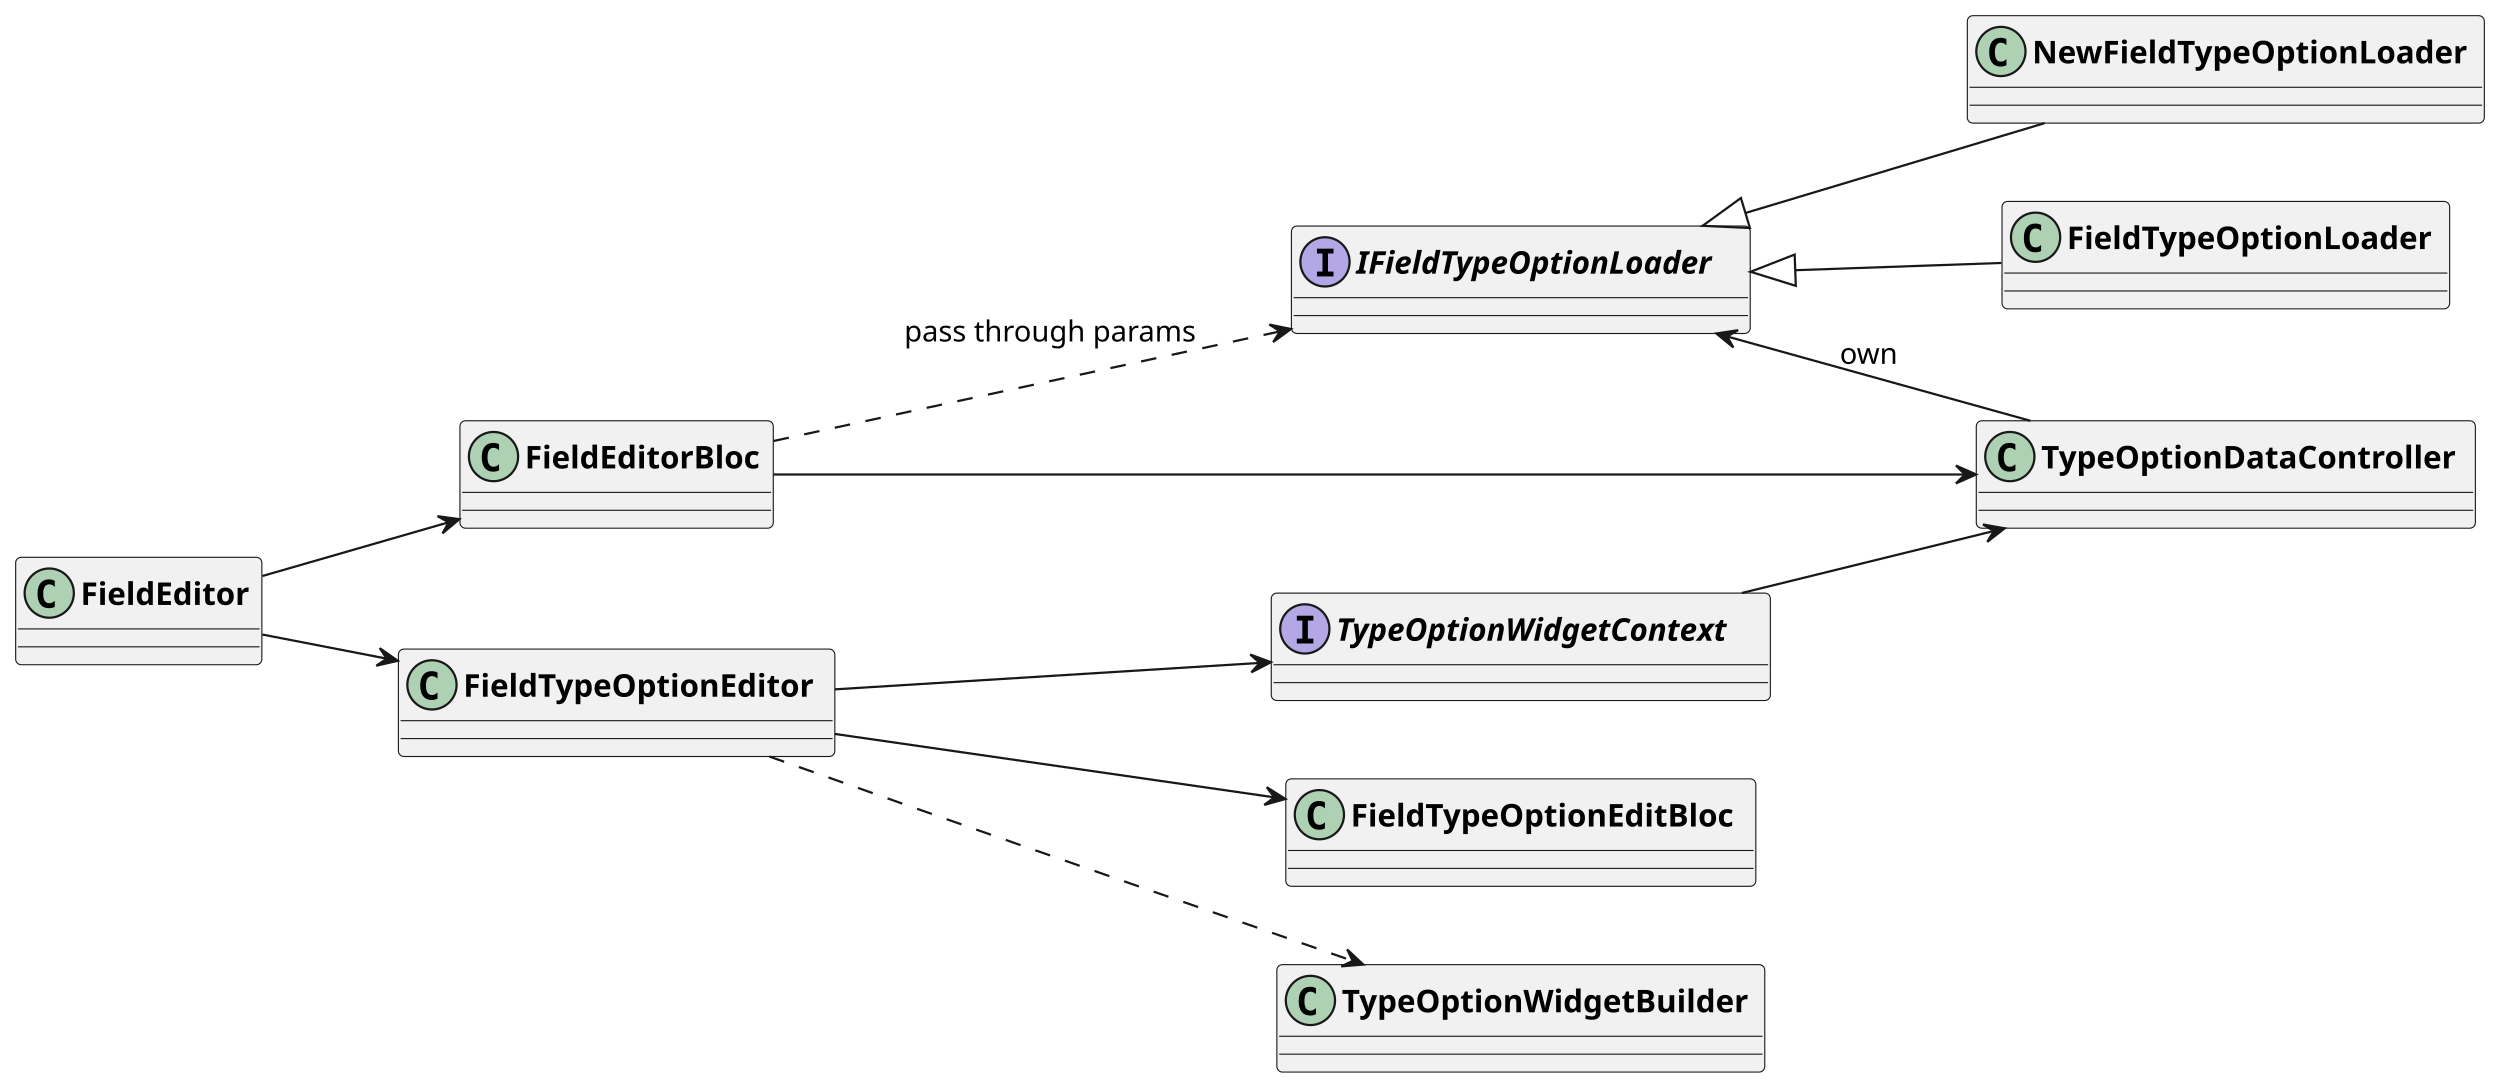
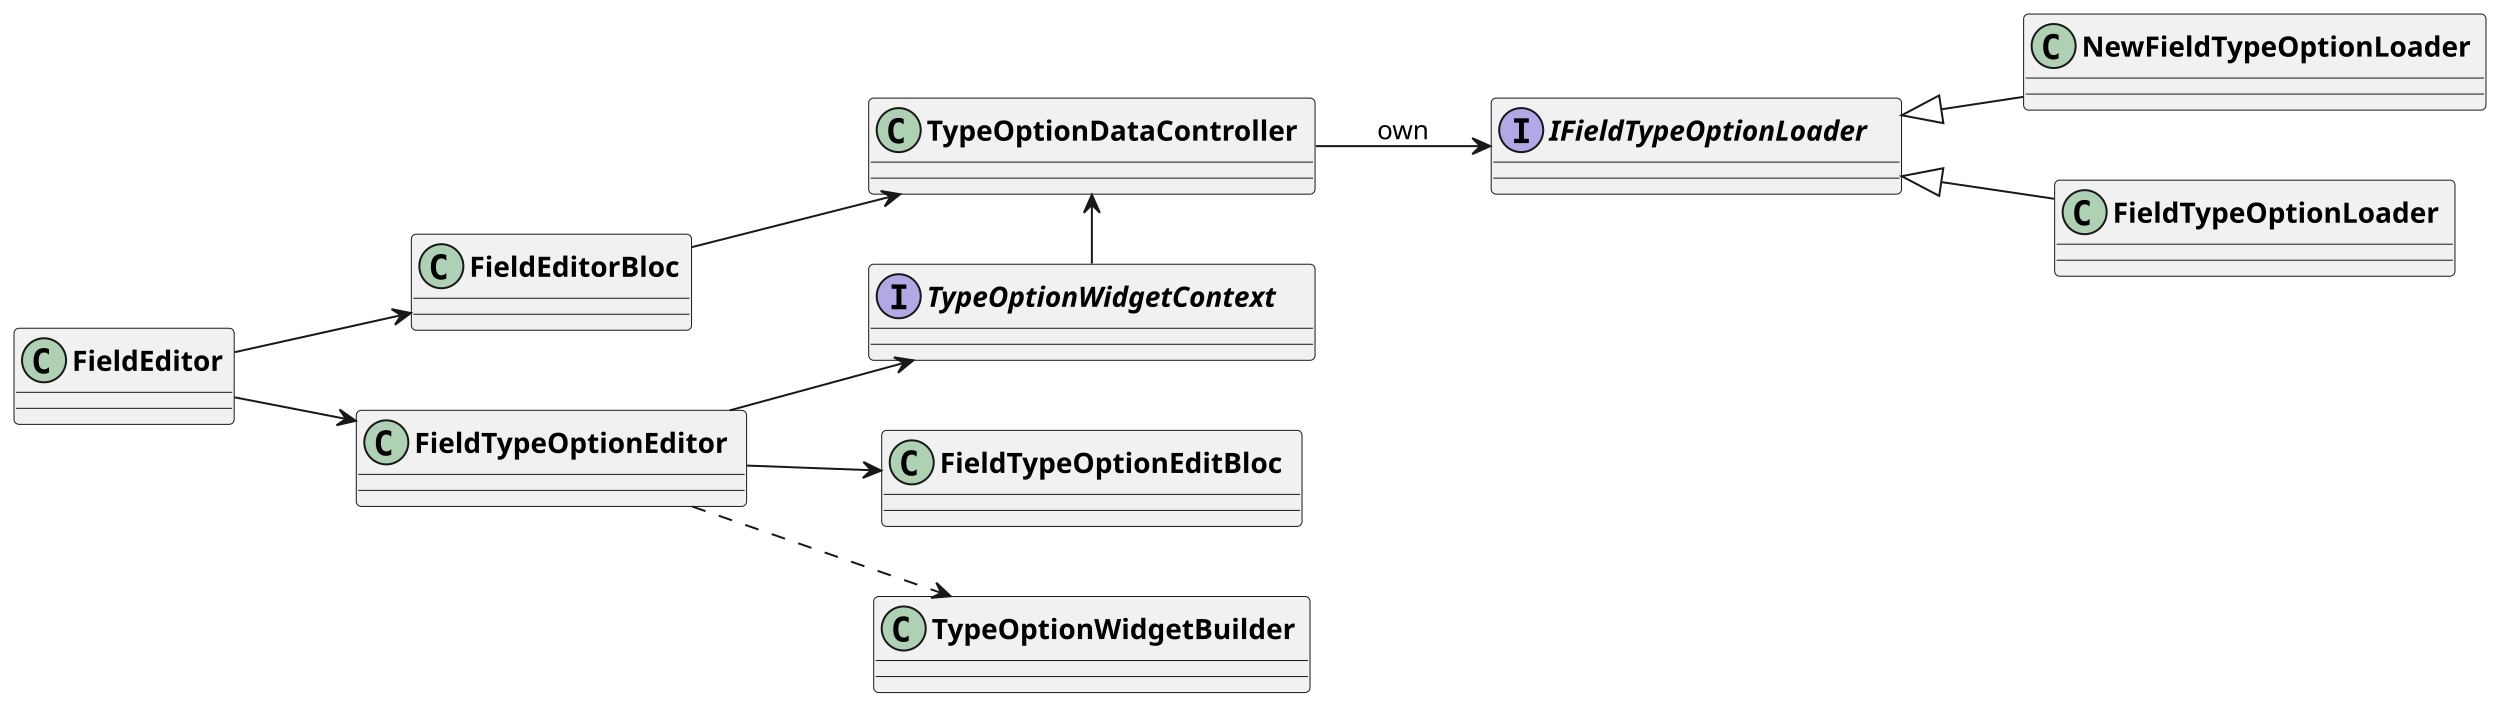
- <svg xmlns="http://www.w3.org/2000/svg" contentStyleType="text/css" height="486px" preserveAspectRatio="none" style="width:1117px;height:486px;background:#FFFFFF;" version="1.1" viewBox="0 0 1117 486" width="1117px" zoomAndPan="magnify">
+ <svg xmlns="http://www.w3.org/2000/svg" contentStyleType="text/css" height="353px" preserveAspectRatio="none" style="width:1249px;height:353px;background:#FFFFFF;" version="1.1" viewBox="0 0 1249 353" width="1249px" zoomAndPan="magnify">
  <defs />
  <g>
    <g id="elem_IFieldTypeOptionLoader">
-       <rect codeLine="6" fill="#F1F1F1" height="48" id="IFieldTypeOptionLoader" rx="2.5" ry="2.5" style="stroke:#181818;stroke-width:0.5;" width="205" x="577" y="101" />
-       <ellipse cx="592" cy="117" fill="#B4A7E5" rx="11" ry="11" style="stroke:#181818;stroke-width:1.0;" />
-       <path d="M588.428,113.265 L588.428,111.107 L595.807,111.107 L595.807,113.265 L593.342,113.265 L593.342,121.342 L595.807,121.342 L595.807,123.5 L588.428,123.5 L588.428,121.342 L590.893,121.342 L590.893,113.265 Z " fill="#000000" />
-       <text fill="#000000" font-family="sans-serif" font-size="14" font-style="italic" font-weight="bold" lengthAdjust="spacing" textLength="173" x="606" y="122.291">IFieldTypeOptionLoader</text>
-       <line style="stroke:#181818;stroke-width:0.5;" x1="578" x2="781" y1="133" y2="133" />
-       <line style="stroke:#181818;stroke-width:0.5;" x1="578" x2="781" y1="141" y2="141" />
+       <rect codeLine="6" fill="#F1F1F1" height="48" id="IFieldTypeOptionLoader" rx="2.5" ry="2.5" style="stroke:#181818;stroke-width:0.5;" width="205" x="745" y="49" />
+       <ellipse cx="760" cy="65" fill="#B4A7E5" rx="11" ry="11" style="stroke:#181818;stroke-width:1.0;" />
+       <path d="M756.428,61.265 L756.428,59.107 L763.807,59.107 L763.807,61.265 L761.342,61.265 L761.342,69.342 L763.807,69.342 L763.807,71.5 L756.428,71.5 L756.428,69.342 L758.893,69.342 L758.893,61.265 Z " fill="#000000" />
+       <text fill="#000000" font-family="sans-serif" font-size="14" font-style="italic" font-weight="bold" lengthAdjust="spacing" textLength="173" x="774" y="70.291">IFieldTypeOptionLoader</text>
+       <line style="stroke:#181818;stroke-width:0.5;" x1="746" x2="949" y1="81" y2="81" />
+       <line style="stroke:#181818;stroke-width:0.5;" x1="746" x2="949" y1="89" y2="89" />
    </g>
    <g id="elem_TypeOptionWidgetContext">
-       <rect codeLine="7" fill="#F1F1F1" height="48" id="TypeOptionWidgetContext" rx="2.5" ry="2.5" style="stroke:#181818;stroke-width:0.5;" width="223" x="568" y="265" />
-       <ellipse cx="583" cy="281" fill="#B4A7E5" rx="11" ry="11" style="stroke:#181818;stroke-width:1.0;" />
-       <path d="M579.428,277.265 L579.428,275.107 L586.807,275.107 L586.807,277.265 L584.342,277.265 L584.342,285.342 L586.807,285.342 L586.807,287.5 L579.428,287.5 L579.428,285.342 L581.893,285.342 L581.893,277.265 Z " fill="#000000" />
-       <text fill="#000000" font-family="sans-serif" font-size="14" font-style="italic" font-weight="bold" lengthAdjust="spacing" textLength="191" x="597" y="286.291">TypeOptionWidgetContext</text>
-       <line style="stroke:#181818;stroke-width:0.5;" x1="569" x2="790" y1="297" y2="297" />
-       <line style="stroke:#181818;stroke-width:0.5;" x1="569" x2="790" y1="305" y2="305" />
+       <rect codeLine="7" fill="#F1F1F1" height="48" id="TypeOptionWidgetContext" rx="2.5" ry="2.5" style="stroke:#181818;stroke-width:0.5;" width="223" x="434" y="132" />
+       <ellipse cx="449" cy="148" fill="#B4A7E5" rx="11" ry="11" style="stroke:#181818;stroke-width:1.0;" />
+       <path d="M445.428,144.265 L445.428,142.107 L452.807,142.107 L452.807,144.265 L450.342,144.265 L450.342,152.342 L452.807,152.342 L452.807,154.5 L445.428,154.5 L445.428,152.342 L447.893,152.342 L447.893,144.265 Z " fill="#000000" />
+       <text fill="#000000" font-family="sans-serif" font-size="14" font-style="italic" font-weight="bold" lengthAdjust="spacing" textLength="191" x="463" y="153.291">TypeOptionWidgetContext</text>
+       <line style="stroke:#181818;stroke-width:0.5;" x1="435" x2="656" y1="164" y2="164" />
+       <line style="stroke:#181818;stroke-width:0.5;" x1="435" x2="656" y1="172" y2="172" />
    </g>
    <g id="elem_FieldEditor">
-       <rect fill="#F1F1F1" height="48" id="FieldEditor" rx="2.5" ry="2.5" style="stroke:#181818;stroke-width:0.5;" width="110" x="7" y="249" />
-       <ellipse cx="22" cy="265" fill="#ADD1B2" rx="11" ry="11" style="stroke:#181818;stroke-width:1.0;" />
-       <path d="M24.473,271.143 Q23.892,271.442 23.253,271.591 Q22.614,271.741 21.908,271.741 Q19.401,271.741 18.081,270.089 Q16.762,268.437 16.762,265.316 Q16.762,262.187 18.081,260.535 Q19.401,258.883 21.908,258.883 Q22.614,258.883 23.261,259.032 Q23.909,259.182 24.473,259.481 L24.473,262.203 Q23.842,261.622 23.249,261.352 Q22.655,261.082 22.024,261.082 Q20.68,261.082 19.995,262.149 Q19.31,263.216 19.31,265.316 Q19.31,267.408 19.995,268.474 Q20.68,269.541 22.024,269.541 Q22.655,269.541 23.249,269.271 Q23.842,269.002 24.473,268.42 Z " fill="#000000" />
-       <text fill="#000000" font-family="sans-serif" font-size="14" font-weight="bold" lengthAdjust="spacing" textLength="78" x="36" y="270.291">FieldEditor</text>
-       <line style="stroke:#181818;stroke-width:0.5;" x1="8" x2="116" y1="281" y2="281" />
-       <line style="stroke:#181818;stroke-width:0.5;" x1="8" x2="116" y1="289" y2="289" />
+       <rect fill="#F1F1F1" height="48" id="FieldEditor" rx="2.5" ry="2.5" style="stroke:#181818;stroke-width:0.5;" width="110" x="7" y="164" />
+       <ellipse cx="22" cy="180" fill="#ADD1B2" rx="11" ry="11" style="stroke:#181818;stroke-width:1.0;" />
+       <path d="M24.473,186.143 Q23.892,186.442 23.253,186.591 Q22.614,186.741 21.908,186.741 Q19.401,186.741 18.081,185.089 Q16.762,183.437 16.762,180.316 Q16.762,177.186 18.081,175.535 Q19.401,173.883 21.908,173.883 Q22.614,173.883 23.261,174.032 Q23.909,174.182 24.473,174.481 L24.473,177.203 Q23.842,176.622 23.249,176.352 Q22.655,176.083 22.024,176.083 Q20.68,176.083 19.995,177.149 Q19.31,178.216 19.31,180.316 Q19.31,182.408 19.995,183.474 Q20.68,184.541 22.024,184.541 Q22.655,184.541 23.249,184.271 Q23.842,184.001 24.473,183.42 Z " fill="#000000" />
+       <text fill="#000000" font-family="sans-serif" font-size="14" font-weight="bold" lengthAdjust="spacing" textLength="78" x="36" y="185.291">FieldEditor</text>
+       <line style="stroke:#181818;stroke-width:0.5;" x1="8" x2="116" y1="196" y2="196" />
+       <line style="stroke:#181818;stroke-width:0.5;" x1="8" x2="116" y1="204" y2="204" />
    </g>
    <g id="elem_FieldEditorBloc">
-       <rect fill="#F1F1F1" height="48" id="FieldEditorBloc" rx="2.5" ry="2.5" style="stroke:#181818;stroke-width:0.5;" width="140" x="205.5" y="188" />
-       <ellipse cx="220.5" cy="204" fill="#ADD1B2" rx="11" ry="11" style="stroke:#181818;stroke-width:1.0;" />
-       <path d="M222.973,210.143 Q222.392,210.442 221.753,210.591 Q221.114,210.741 220.408,210.741 Q217.901,210.741 216.582,209.089 Q215.262,207.437 215.262,204.316 Q215.262,201.186 216.582,199.535 Q217.901,197.883 220.408,197.883 Q221.114,197.883 221.761,198.032 Q222.409,198.182 222.973,198.481 L222.973,201.203 Q222.342,200.622 221.749,200.352 Q221.155,200.083 220.524,200.083 Q219.18,200.083 218.495,201.149 Q217.81,202.216 217.81,204.316 Q217.81,206.408 218.495,207.474 Q219.18,208.541 220.524,208.541 Q221.155,208.541 221.749,208.271 Q222.342,208.001 222.973,207.42 Z " fill="#000000" />
-       <text fill="#000000" font-family="sans-serif" font-size="14" font-weight="bold" lengthAdjust="spacing" textLength="108" x="234.5" y="209.291">FieldEditorBloc</text>
-       <line style="stroke:#181818;stroke-width:0.5;" x1="206.5" x2="344.5" y1="220" y2="220" />
-       <line style="stroke:#181818;stroke-width:0.5;" x1="206.5" x2="344.5" y1="228" y2="228" />
+       <rect fill="#F1F1F1" height="48" id="FieldEditorBloc" rx="2.5" ry="2.5" style="stroke:#181818;stroke-width:0.5;" width="140" x="205.5" y="117" />
+       <ellipse cx="220.5" cy="133" fill="#ADD1B2" rx="11" ry="11" style="stroke:#181818;stroke-width:1.0;" />
+       <path d="M222.973,139.143 Q222.392,139.442 221.753,139.591 Q221.114,139.741 220.408,139.741 Q217.901,139.741 216.582,138.089 Q215.262,136.437 215.262,133.316 Q215.262,130.186 216.582,128.535 Q217.901,126.883 220.408,126.883 Q221.114,126.883 221.761,127.032 Q222.409,127.182 222.973,127.481 L222.973,130.203 Q222.342,129.622 221.749,129.352 Q221.155,129.083 220.524,129.083 Q219.18,129.083 218.495,130.149 Q217.81,131.216 217.81,133.316 Q217.81,135.408 218.495,136.474 Q219.18,137.541 220.524,137.541 Q221.155,137.541 221.749,137.271 Q222.342,137.001 222.973,136.42 Z " fill="#000000" />
+       <text fill="#000000" font-family="sans-serif" font-size="14" font-weight="bold" lengthAdjust="spacing" textLength="108" x="234.5" y="138.291">FieldEditorBloc</text>
+       <line style="stroke:#181818;stroke-width:0.5;" x1="206.5" x2="344.5" y1="149" y2="149" />
+       <line style="stroke:#181818;stroke-width:0.5;" x1="206.5" x2="344.5" y1="157" y2="157" />
    </g>
    <g id="elem_FieldTypeOptionEditor">
-       <rect fill="#F1F1F1" height="48" id="FieldTypeOptionEditor" rx="2.5" ry="2.5" style="stroke:#181818;stroke-width:0.5;" width="195" x="178" y="290" />
-       <ellipse cx="193" cy="306" fill="#ADD1B2" rx="11" ry="11" style="stroke:#181818;stroke-width:1.0;" />
-       <path d="M195.473,312.143 Q194.892,312.442 194.253,312.591 Q193.614,312.741 192.908,312.741 Q190.401,312.741 189.082,311.089 Q187.762,309.437 187.762,306.316 Q187.762,303.187 189.082,301.535 Q190.401,299.883 192.908,299.883 Q193.614,299.883 194.261,300.032 Q194.909,300.182 195.473,300.481 L195.473,303.203 Q194.842,302.622 194.249,302.352 Q193.655,302.082 193.024,302.082 Q191.68,302.082 190.995,303.149 Q190.31,304.216 190.31,306.316 Q190.31,308.408 190.995,309.474 Q191.68,310.541 193.024,310.541 Q193.655,310.541 194.249,310.271 Q194.842,310.002 195.473,309.42 Z " fill="#000000" />
-       <text fill="#000000" font-family="sans-serif" font-size="14" font-weight="bold" lengthAdjust="spacing" textLength="163" x="207" y="311.291">FieldTypeOptionEditor</text>
-       <line style="stroke:#181818;stroke-width:0.5;" x1="179" x2="372" y1="322" y2="322" />
-       <line style="stroke:#181818;stroke-width:0.5;" x1="179" x2="372" y1="330" y2="330" />
+       <rect fill="#F1F1F1" height="48" id="FieldTypeOptionEditor" rx="2.5" ry="2.5" style="stroke:#181818;stroke-width:0.5;" width="195" x="178" y="205" />
+       <ellipse cx="193" cy="221" fill="#ADD1B2" rx="11" ry="11" style="stroke:#181818;stroke-width:1.0;" />
+       <path d="M195.473,227.143 Q194.892,227.442 194.253,227.591 Q193.614,227.741 192.908,227.741 Q190.401,227.741 189.082,226.089 Q187.762,224.437 187.762,221.316 Q187.762,218.186 189.082,216.535 Q190.401,214.883 192.908,214.883 Q193.614,214.883 194.261,215.032 Q194.909,215.182 195.473,215.481 L195.473,218.203 Q194.842,217.622 194.249,217.352 Q193.655,217.083 193.024,217.083 Q191.68,217.083 190.995,218.149 Q190.31,219.216 190.31,221.316 Q190.31,223.408 190.995,224.474 Q191.68,225.541 193.024,225.541 Q193.655,225.541 194.249,225.271 Q194.842,225.001 195.473,224.42 Z " fill="#000000" />
+       <text fill="#000000" font-family="sans-serif" font-size="14" font-weight="bold" lengthAdjust="spacing" textLength="163" x="207" y="226.291">FieldTypeOptionEditor</text>
+       <line style="stroke:#181818;stroke-width:0.5;" x1="179" x2="372" y1="237" y2="237" />
+       <line style="stroke:#181818;stroke-width:0.5;" x1="179" x2="372" y1="245" y2="245" />
    </g>
    <g id="elem_TypeOptionDataController">
-       <rect fill="#F1F1F1" height="48" id="TypeOptionDataController" rx="2.5" ry="2.5" style="stroke:#181818;stroke-width:0.5;" width="223" x="883" y="188" />
-       <ellipse cx="898" cy="204" fill="#ADD1B2" rx="11" ry="11" style="stroke:#181818;stroke-width:1.0;" />
-       <path d="M900.473,210.143 Q899.892,210.442 899.253,210.591 Q898.614,210.741 897.908,210.741 Q895.401,210.741 894.082,209.089 Q892.762,207.437 892.762,204.316 Q892.762,201.186 894.082,199.535 Q895.401,197.883 897.908,197.883 Q898.614,197.883 899.261,198.032 Q899.909,198.182 900.473,198.481 L900.473,201.203 Q899.842,200.622 899.249,200.352 Q898.655,200.083 898.024,200.083 Q896.68,200.083 895.995,201.149 Q895.31,202.216 895.31,204.316 Q895.31,206.408 895.995,207.474 Q896.68,208.541 898.024,208.541 Q898.655,208.541 899.249,208.271 Q899.842,208.001 900.473,207.42 Z " fill="#000000" />
-       <text fill="#000000" font-family="sans-serif" font-size="14" font-weight="bold" lengthAdjust="spacing" textLength="191" x="912" y="209.291">TypeOptionDataController</text>
-       <line style="stroke:#181818;stroke-width:0.5;" x1="884" x2="1105" y1="220" y2="220" />
-       <line style="stroke:#181818;stroke-width:0.5;" x1="884" x2="1105" y1="228" y2="228" />
+       <rect fill="#F1F1F1" height="48" id="TypeOptionDataController" rx="2.5" ry="2.5" style="stroke:#181818;stroke-width:0.5;" width="223" x="434" y="49" />
+       <ellipse cx="449" cy="65" fill="#ADD1B2" rx="11" ry="11" style="stroke:#181818;stroke-width:1.0;" />
+       <path d="M451.473,71.143 Q450.892,71.442 450.253,71.591 Q449.614,71.741 448.908,71.741 Q446.401,71.741 445.082,70.089 Q443.762,68.437 443.762,65.316 Q443.762,62.187 445.082,60.535 Q446.401,58.883 448.908,58.883 Q449.614,58.883 450.261,59.032 Q450.909,59.182 451.473,59.48 L451.473,62.203 Q450.842,61.622 450.249,61.352 Q449.655,61.083 449.024,61.083 Q447.68,61.083 446.995,62.149 Q446.31,63.216 446.31,65.316 Q446.31,67.408 446.995,68.474 Q447.68,69.541 449.024,69.541 Q449.655,69.541 450.249,69.271 Q450.842,69.001 451.473,68.42 Z " fill="#000000" />
+       <text fill="#000000" font-family="sans-serif" font-size="14" font-weight="bold" lengthAdjust="spacing" textLength="191" x="463" y="70.291">TypeOptionDataController</text>
+       <line style="stroke:#181818;stroke-width:0.5;" x1="435" x2="656" y1="81" y2="81" />
+       <line style="stroke:#181818;stroke-width:0.5;" x1="435" x2="656" y1="89" y2="89" />
    </g>
    <g id="elem_NewFieldTypeOptionLoader">
-       <rect fill="#F1F1F1" height="48" id="NewFieldTypeOptionLoader" rx="2.5" ry="2.5" style="stroke:#181818;stroke-width:0.5;" width="231" x="879" y="7" />
-       <ellipse cx="894" cy="23" fill="#ADD1B2" rx="11" ry="11" style="stroke:#181818;stroke-width:1.0;" />
-       <path d="M896.473,29.143 Q895.892,29.442 895.253,29.591 Q894.614,29.741 893.908,29.741 Q891.401,29.741 890.082,28.089 Q888.762,26.437 888.762,23.316 Q888.762,20.186 890.082,18.535 Q891.401,16.883 893.908,16.883 Q894.614,16.883 895.261,17.032 Q895.909,17.182 896.473,17.48 L896.473,20.203 Q895.842,19.622 895.249,19.352 Q894.655,19.082 894.024,19.082 Q892.68,19.082 891.995,20.149 Q891.31,21.216 891.31,23.316 Q891.31,25.408 891.995,26.474 Q892.68,27.541 894.024,27.541 Q894.655,27.541 895.249,27.271 Q895.842,27.002 896.473,26.42 Z " fill="#000000" />
-       <text fill="#000000" font-family="sans-serif" font-size="14" font-weight="bold" lengthAdjust="spacing" textLength="199" x="908" y="28.291">NewFieldTypeOptionLoader</text>
-       <line style="stroke:#181818;stroke-width:0.5;" x1="880" x2="1109" y1="39" y2="39" />
-       <line style="stroke:#181818;stroke-width:0.5;" x1="880" x2="1109" y1="47" y2="47" />
+       <rect fill="#F1F1F1" height="48" id="NewFieldTypeOptionLoader" rx="2.5" ry="2.5" style="stroke:#181818;stroke-width:0.5;" width="231" x="1011" y="7" />
+       <ellipse cx="1026" cy="23" fill="#ADD1B2" rx="11" ry="11" style="stroke:#181818;stroke-width:1.0;" />
+       <path d="M1028.473,29.143 Q1027.892,29.442 1027.253,29.591 Q1026.614,29.741 1025.908,29.741 Q1023.401,29.741 1022.082,28.089 Q1020.762,26.437 1020.762,23.316 Q1020.762,20.186 1022.082,18.535 Q1023.401,16.883 1025.908,16.883 Q1026.614,16.883 1027.261,17.032 Q1027.909,17.182 1028.473,17.48 L1028.473,20.203 Q1027.842,19.622 1027.249,19.352 Q1026.655,19.082 1026.024,19.082 Q1024.68,19.082 1023.995,20.149 Q1023.31,21.216 1023.31,23.316 Q1023.31,25.408 1023.995,26.474 Q1024.68,27.541 1026.024,27.541 Q1026.655,27.541 1027.249,27.271 Q1027.842,27.002 1028.473,26.42 Z " fill="#000000" />
+       <text fill="#000000" font-family="sans-serif" font-size="14" font-weight="bold" lengthAdjust="spacing" textLength="199" x="1040" y="28.291">NewFieldTypeOptionLoader</text>
+       <line style="stroke:#181818;stroke-width:0.5;" x1="1012" x2="1241" y1="39" y2="39" />
+       <line style="stroke:#181818;stroke-width:0.5;" x1="1012" x2="1241" y1="47" y2="47" />
    </g>
    <g id="elem_FieldTypeOptionLoader">
-       <rect fill="#F1F1F1" height="48" id="FieldTypeOptionLoader" rx="2.5" ry="2.5" style="stroke:#181818;stroke-width:0.5;" width="200" x="894.5" y="90" />
-       <ellipse cx="909.5" cy="106" fill="#ADD1B2" rx="11" ry="11" style="stroke:#181818;stroke-width:1.0;" />
-       <path d="M911.973,112.143 Q911.392,112.442 910.753,112.591 Q910.114,112.741 909.408,112.741 Q906.901,112.741 905.582,111.089 Q904.262,109.437 904.262,106.316 Q904.262,103.186 905.582,101.535 Q906.901,99.883 909.408,99.883 Q910.114,99.883 910.761,100.032 Q911.409,100.182 911.973,100.481 L911.973,103.203 Q911.342,102.622 910.749,102.352 Q910.155,102.082 909.524,102.082 Q908.18,102.082 907.495,103.149 Q906.81,104.216 906.81,106.316 Q906.81,108.408 907.495,109.474 Q908.18,110.541 909.524,110.541 Q910.155,110.541 910.749,110.271 Q911.342,110.001 911.973,109.42 Z " fill="#000000" />
-       <text fill="#000000" font-family="sans-serif" font-size="14" font-weight="bold" lengthAdjust="spacing" textLength="168" x="923.5" y="111.291">FieldTypeOptionLoader</text>
-       <line style="stroke:#181818;stroke-width:0.5;" x1="895.5" x2="1093.5" y1="122" y2="122" />
-       <line style="stroke:#181818;stroke-width:0.5;" x1="895.5" x2="1093.5" y1="130" y2="130" />
+       <rect fill="#F1F1F1" height="48" id="FieldTypeOptionLoader" rx="2.5" ry="2.5" style="stroke:#181818;stroke-width:0.5;" width="200" x="1026.5" y="90" />
+       <ellipse cx="1041.5" cy="106" fill="#ADD1B2" rx="11" ry="11" style="stroke:#181818;stroke-width:1.0;" />
+       <path d="M1043.973,112.143 Q1043.392,112.442 1042.753,112.591 Q1042.114,112.741 1041.408,112.741 Q1038.901,112.741 1037.582,111.089 Q1036.262,109.437 1036.262,106.316 Q1036.262,103.186 1037.582,101.535 Q1038.901,99.883 1041.408,99.883 Q1042.114,99.883 1042.761,100.032 Q1043.409,100.182 1043.973,100.481 L1043.973,103.203 Q1043.342,102.622 1042.749,102.352 Q1042.155,102.082 1041.524,102.082 Q1040.18,102.082 1039.495,103.149 Q1038.81,104.216 1038.81,106.316 Q1038.81,108.408 1039.495,109.474 Q1040.18,110.541 1041.524,110.541 Q1042.155,110.541 1042.749,110.271 Q1043.342,110.001 1043.973,109.42 Z " fill="#000000" />
+       <text fill="#000000" font-family="sans-serif" font-size="14" font-weight="bold" lengthAdjust="spacing" textLength="168" x="1055.5" y="111.291">FieldTypeOptionLoader</text>
+       <line style="stroke:#181818;stroke-width:0.5;" x1="1027.5" x2="1225.5" y1="122" y2="122" />
+       <line style="stroke:#181818;stroke-width:0.5;" x1="1027.5" x2="1225.5" y1="130" y2="130" />
    </g>
    <g id="elem_FieldTypeOptionEditBloc">
-       <rect fill="#F1F1F1" height="48" id="FieldTypeOptionEditBloc" rx="2.5" ry="2.5" style="stroke:#181818;stroke-width:0.5;" width="210" x="574.5" y="348" />
-       <ellipse cx="589.5" cy="364" fill="#ADD1B2" rx="11" ry="11" style="stroke:#181818;stroke-width:1.0;" />
-       <path d="M591.973,370.143 Q591.392,370.442 590.753,370.591 Q590.114,370.741 589.408,370.741 Q586.901,370.741 585.582,369.089 Q584.262,367.437 584.262,364.316 Q584.262,361.187 585.582,359.535 Q586.901,357.883 589.408,357.883 Q590.114,357.883 590.761,358.032 Q591.409,358.182 591.973,358.481 L591.973,361.203 Q591.342,360.622 590.749,360.352 Q590.155,360.082 589.524,360.082 Q588.18,360.082 587.495,361.149 Q586.81,362.216 586.81,364.316 Q586.81,366.408 587.495,367.474 Q588.18,368.541 589.524,368.541 Q590.155,368.541 590.749,368.271 Q591.342,368.002 591.973,367.42 Z " fill="#000000" />
-       <text fill="#000000" font-family="sans-serif" font-size="14" font-weight="bold" lengthAdjust="spacing" textLength="178" x="603.5" y="369.291">FieldTypeOptionEditBloc</text>
-       <line style="stroke:#181818;stroke-width:0.5;" x1="575.5" x2="783.5" y1="380" y2="380" />
-       <line style="stroke:#181818;stroke-width:0.5;" x1="575.5" x2="783.5" y1="388" y2="388" />
+       <rect fill="#F1F1F1" height="48" id="FieldTypeOptionEditBloc" rx="2.5" ry="2.5" style="stroke:#181818;stroke-width:0.5;" width="210" x="440.5" y="215" />
+       <ellipse cx="455.5" cy="231" fill="#ADD1B2" rx="11" ry="11" style="stroke:#181818;stroke-width:1.0;" />
+       <path d="M457.973,237.143 Q457.392,237.442 456.753,237.591 Q456.114,237.741 455.408,237.741 Q452.901,237.741 451.582,236.089 Q450.262,234.437 450.262,231.316 Q450.262,228.186 451.582,226.535 Q452.901,224.883 455.408,224.883 Q456.114,224.883 456.761,225.032 Q457.409,225.182 457.973,225.481 L457.973,228.203 Q457.342,227.622 456.749,227.352 Q456.155,227.083 455.524,227.083 Q454.18,227.083 453.495,228.149 Q452.81,229.216 452.81,231.316 Q452.81,233.408 453.495,234.474 Q454.18,235.541 455.524,235.541 Q456.155,235.541 456.749,235.271 Q457.342,235.001 457.973,234.42 Z " fill="#000000" />
+       <text fill="#000000" font-family="sans-serif" font-size="14" font-weight="bold" lengthAdjust="spacing" textLength="178" x="469.5" y="236.291">FieldTypeOptionEditBloc</text>
+       <line style="stroke:#181818;stroke-width:0.5;" x1="441.5" x2="649.5" y1="247" y2="247" />
+       <line style="stroke:#181818;stroke-width:0.5;" x1="441.5" x2="649.5" y1="255" y2="255" />
    </g>
    <g id="elem_TypeOptionWidgetBuilder">
-       <rect fill="#F1F1F1" height="48" id="TypeOptionWidgetBuilder" rx="2.5" ry="2.5" style="stroke:#181818;stroke-width:0.5;" width="218" x="570.5" y="431" />
-       <ellipse cx="585.5" cy="447" fill="#ADD1B2" rx="11" ry="11" style="stroke:#181818;stroke-width:1.0;" />
-       <path d="M587.973,453.143 Q587.392,453.442 586.753,453.591 Q586.114,453.741 585.408,453.741 Q582.901,453.741 581.582,452.089 Q580.262,450.437 580.262,447.316 Q580.262,444.187 581.582,442.535 Q582.901,440.883 585.408,440.883 Q586.114,440.883 586.761,441.032 Q587.409,441.182 587.973,441.481 L587.973,444.203 Q587.342,443.622 586.749,443.352 Q586.155,443.082 585.524,443.082 Q584.18,443.082 583.495,444.149 Q582.81,445.216 582.81,447.316 Q582.81,449.408 583.495,450.474 Q584.18,451.541 585.524,451.541 Q586.155,451.541 586.749,451.271 Q587.342,451.002 587.973,450.42 Z " fill="#000000" />
-       <text fill="#000000" font-family="sans-serif" font-size="14" font-weight="bold" lengthAdjust="spacing" textLength="186" x="599.5" y="452.291">TypeOptionWidgetBuilder</text>
-       <line style="stroke:#181818;stroke-width:0.5;" x1="571.5" x2="787.5" y1="463" y2="463" />
-       <line style="stroke:#181818;stroke-width:0.5;" x1="571.5" x2="787.5" y1="471" y2="471" />
+       <rect fill="#F1F1F1" height="48" id="TypeOptionWidgetBuilder" rx="2.5" ry="2.5" style="stroke:#181818;stroke-width:0.5;" width="218" x="436.5" y="298" />
+       <ellipse cx="451.5" cy="314" fill="#ADD1B2" rx="11" ry="11" style="stroke:#181818;stroke-width:1.0;" />
+       <path d="M453.973,320.143 Q453.392,320.442 452.753,320.591 Q452.114,320.741 451.408,320.741 Q448.901,320.741 447.582,319.089 Q446.262,317.437 446.262,314.316 Q446.262,311.187 447.582,309.535 Q448.901,307.883 451.408,307.883 Q452.114,307.883 452.761,308.032 Q453.409,308.182 453.973,308.481 L453.973,311.203 Q453.342,310.622 452.749,310.352 Q452.155,310.082 451.524,310.082 Q450.18,310.082 449.495,311.149 Q448.81,312.216 448.81,314.316 Q448.81,316.408 449.495,317.474 Q450.18,318.541 451.524,318.541 Q452.155,318.541 452.749,318.271 Q453.342,318.002 453.973,317.42 Z " fill="#000000" />
+       <text fill="#000000" font-family="sans-serif" font-size="14" font-weight="bold" lengthAdjust="spacing" textLength="186" x="465.5" y="319.291">TypeOptionWidgetBuilder</text>
+       <line style="stroke:#181818;stroke-width:0.5;" x1="437.5" x2="653.5" y1="330" y2="330" />
+       <line style="stroke:#181818;stroke-width:0.5;" x1="437.5" x2="653.5" y1="338" y2="338" />
    </g>
    <g id="link_FieldEditor_FieldEditorBloc">
-       <path codeLine="9" d="M117.19,257.37 C142.43,250.09 172.84,241.32 200.18,233.44 " fill="none" id="FieldEditor-to-FieldEditorBloc" style="stroke:#181818;stroke-width:1.0;" />
-       <polygon fill="#181818" points="205.25,231.97,195.494,230.623,200.446,233.357,197.713,238.309,205.25,231.97" style="stroke:#181818;stroke-width:1.0;" />
+       <path codeLine="9" d="M117.19,175.96 C142.43,170.35 172.84,163.59 200.18,157.52 " fill="none" id="FieldEditor-to-FieldEditorBloc" style="stroke:#181818;stroke-width:1.0;" />
+       <polygon fill="#181818" points="205.25,156.39,195.595,154.444,200.37,157.478,197.336,162.252,205.25,156.39" style="stroke:#181818;stroke-width:1.0;" />
    </g>
    <g id="link_FieldEditor_FieldTypeOptionEditor">
-       <path codeLine="10" d="M117.19,283.51 C134.08,286.78 153.3,290.51 172.36,294.2 " fill="none" id="FieldEditor-to-FieldTypeOptionEditor" style="stroke:#181818;stroke-width:1.0;" />
-       <polygon fill="#181818" points="177.73,295.24,169.661,289.593,172.822,294.284,168.131,297.446,177.73,295.24" style="stroke:#181818;stroke-width:1.0;" />
-     </g>
-     <g id="link_FieldEditorBloc_IFieldTypeOptionLoader">
-       <path codeLine="13" d="M345.61,197.04 C407.76,183.59 500.03,163.62 571.68,148.12 " fill="none" id="FieldEditorBloc-to-IFieldTypeOptionLoader" style="stroke:#181818;stroke-width:1.0;stroke-dasharray:7.0,7.0;" />
-       <polygon fill="#181818" points="576.8,147.01,567.158,145.004,571.913,148.067,568.85,152.823,576.8,147.01" style="stroke:#181818;stroke-width:1.0;" />
-       <text fill="#000000" font-family="sans-serif" font-size="13" lengthAdjust="spacing" textLength="133" x="404" y="152.568">pass through params</text>
+       <path codeLine="10" d="M117.19,198.51 C134.08,201.78 153.3,205.51 172.36,209.2 " fill="none" id="FieldEditor-to-FieldTypeOptionEditor" style="stroke:#181818;stroke-width:1.0;" />
+       <polygon fill="#181818" points="177.73,210.24,169.661,204.593,172.822,209.284,168.131,212.446,177.73,210.24" style="stroke:#181818;stroke-width:1.0;" />
    </g>
    <g id="link_FieldEditorBloc_TypeOptionDataController">
-       <path codeLine="14" d="M345.57,212 C468.62,212 726.96,212 877.61,212 " fill="none" id="FieldEditorBloc-to-TypeOptionDataController" style="stroke:#181818;stroke-width:1.0;" />
-       <polygon fill="#181818" points="882.92,212,873.92,208,877.92,212,873.92,216,882.92,212" style="stroke:#181818;stroke-width:1.0;" />
+       <path codeLine="13" d="M345.52,123.49 C375.75,115.82 411.8,106.67 444.86,98.28 " fill="none" id="FieldEditorBloc-to-TypeOptionDataController" style="stroke:#181818;stroke-width:1.0;" />
+       <polygon fill="#181818" points="449.71,97.05,439.999,95.406,444.866,98.29,441.983,103.156,449.71,97.05" style="stroke:#181818;stroke-width:1.0;" />
    </g>
-     <g id="link_IFieldTypeOptionLoader_TypeOptionDataController">
-       <path codeLine="15" d="M771.76,150.37 C814.47,162.24 865.08,176.3 907.15,188 " fill="none" id="IFieldTypeOptionLoader-backto-TypeOptionDataController" style="stroke:#181818;stroke-width:1.0;" />
-       <polygon fill="#181818" points="766.86,149,774.472,155.25,771.68,150.33,776.6,147.538,766.86,149" style="stroke:#181818;stroke-width:1.0;" />
-       <text fill="#000000" font-family="sans-serif" font-size="13" lengthAdjust="spacing" textLength="26" x="822" y="162.568">own</text>
+     <g id="link_TypeOptionDataController_IFieldTypeOptionLoader">
+       <path codeLine="14" d="M657.36,73 C684.11,73 712.66,73 739.25,73 " fill="none" id="TypeOptionDataController-to-IFieldTypeOptionLoader" style="stroke:#181818;stroke-width:1.0;" />
+       <polygon fill="#181818" points="744.54,73,735.54,69,739.54,73,735.54,77,744.54,73" style="stroke:#181818;stroke-width:1.0;" />
+       <text fill="#000000" font-family="sans-serif" font-size="13" lengthAdjust="spacing" textLength="26" x="688" y="69.568">own</text>
    </g>
    <g id="link_IFieldTypeOptionLoader_NewFieldTypeOptionLoader">
-       <path codeLine="16" d="M779.97,95.13 C823.07,82.18 872.86,67.23 913.51,55.02 " fill="none" id="IFieldTypeOptionLoader-backto-NewFieldTypeOptionLoader" style="stroke:#181818;stroke-width:1.0;" />
-       <polygon fill="none" points="781.87,101.87,760.7,100.91,777.84,88.46,781.87,101.87" style="stroke:#181818;stroke-width:1.0;" />
+       <path codeLine="15" d="M970.29,54.53 C983.76,52.49 997.45,50.42 1010.83,48.39 " fill="none" id="IFieldTypeOptionLoader-backto-NewFieldTypeOptionLoader" style="stroke:#181818;stroke-width:1.0;" />
+       <polygon fill="none" points="970.9,61.52,950.07,57.6,968.8,47.68,970.9,61.52" style="stroke:#181818;stroke-width:1.0;" />
    </g>
    <g id="link_IFieldTypeOptionLoader_FieldTypeOptionLoader">
-       <path codeLine="17" d="M802.32,120.72 C832.77,119.65 865.05,118.51 894.26,117.49 " fill="none" id="IFieldTypeOptionLoader-backto-FieldTypeOptionLoader" style="stroke:#181818;stroke-width:1.0;" />
-       <polygon fill="none" points="802.36,127.72,782.12,121.43,801.86,113.73,802.36,127.72" style="stroke:#181818;stroke-width:1.0;" />
+       <path codeLine="16" d="M969.88,90.97 C988.71,93.75 1007.98,96.61 1026.25,99.31 " fill="none" id="IFieldTypeOptionLoader-backto-FieldTypeOptionLoader" style="stroke:#181818;stroke-width:1.0;" />
+       <polygon fill="none" points="968.83,97.89,950.07,88.03,970.88,84.04,968.83,97.89" style="stroke:#181818;stroke-width:1.0;" />
    </g>
    <g id="link_FieldTypeOptionEditor_FieldTypeOptionEditBloc">
-       <path codeLine="20" d="M373.04,327.93 C432.13,336.45 507.89,347.39 569.18,356.23 " fill="none" id="FieldTypeOptionEditor-to-FieldTypeOptionEditBloc" style="stroke:#181818;stroke-width:1.0;" />
-       <polygon fill="#181818" points="574.32,356.97,565.982,351.727,569.371,356.257,564.841,359.646,574.32,356.97" style="stroke:#181818;stroke-width:1.0;" />
+       <path codeLine="19" d="M373.25,232.61 C393.3,233.36 414.55,234.15 435.01,234.91 " fill="none" id="FieldTypeOptionEditor-to-FieldTypeOptionEditBloc" style="stroke:#181818;stroke-width:1.0;" />
+       <polygon fill="#181818" points="440.19,235.11,431.345,230.779,435.193,234.924,431.048,238.773,440.19,235.11" style="stroke:#181818;stroke-width:1.0;" />
    </g>
    <g id="link_FieldTypeOptionEditor_TypeOptionWidgetContext">
-       <path codeLine="21" d="M373.04,308 C430.1,304.45 502.7,299.93 562.81,296.19 " fill="none" id="FieldTypeOptionEditor-to-TypeOptionWidgetContext" style="stroke:#181818;stroke-width:1.0;" />
-       <polygon fill="#181818" points="567.84,295.88,558.616,292.428,562.849,296.18,559.096,300.413,567.84,295.88" style="stroke:#181818;stroke-width:1.0;" />
+       <path codeLine="20" d="M364.62,205 C392.46,197.41 423.3,189.01 451.46,181.34 " fill="none" id="FieldTypeOptionEditor-to-TypeOptionWidgetContext" style="stroke:#181818;stroke-width:1.0;" />
+       <polygon fill="#181818" points="456.32,180.02,446.585,178.524,451.495,181.333,448.687,186.243,456.32,180.02" style="stroke:#181818;stroke-width:1.0;" />
    </g>
    <g id="link_FieldTypeOptionEditor_TypeOptionWidgetBuilder">
-       <path codeLine="22" d="M343.76,338.02 C362.9,344.83 383.76,352.23 403,359 C471.06,382.96 548.68,409.98 604.15,429.24 " fill="none" id="FieldTypeOptionEditor-to-TypeOptionWidgetBuilder" style="stroke:#181818;stroke-width:1.0;stroke-dasharray:7.0,7.0;" />
-       <polygon fill="#181818" points="609.11,430.96,601.928,424.221,604.389,429.315,599.295,431.776,609.11,430.96" style="stroke:#181818;stroke-width:1.0;" />
+       <path codeLine="21" d="M345.87,253.07 C383.86,266.26 430.98,282.61 469.79,296.07 " fill="none" id="FieldTypeOptionEditor-to-TypeOptionWidgetBuilder" style="stroke:#181818;stroke-width:1.0;stroke-dasharray:7.0,7.0;" />
+       <polygon fill="#181818" points="474.96,297.87,467.778,291.131,470.238,296.225,465.145,298.685,474.96,297.87" style="stroke:#181818;stroke-width:1.0;" />
    </g>
-     <g id="link_TypeOptionWidgetContext_TypeOptionDataController">
-       <path codeLine="25" d="M778.25,264.95 C813.89,256.18 854.3,246.25 890.39,237.36 " fill="none" id="TypeOptionWidgetContext-to-TypeOptionDataController" style="stroke:#181818;stroke-width:1.0;" />
-       <polygon fill="#181818" points="895.69,236.06,885.993,234.335,890.836,237.259,887.912,242.102,895.69,236.06" style="stroke:#181818;stroke-width:1.0;" />
+     <g id="link_TypeOptionDataController_TypeOptionWidgetContext">
+       <path codeLine="24" d="M545.5,102.4 C545.5,112.16 545.5,121.92 545.5,131.68 " fill="none" id="TypeOptionDataController-backto-TypeOptionWidgetContext" style="stroke:#181818;stroke-width:1.0;" />
+       <polygon fill="#181818" points="545.5,97.3,541.5,106.3,545.5,102.3,549.5,106.3,545.5,97.3" style="stroke:#181818;stroke-width:1.0;" />
    </g>
  </g>
</svg>
